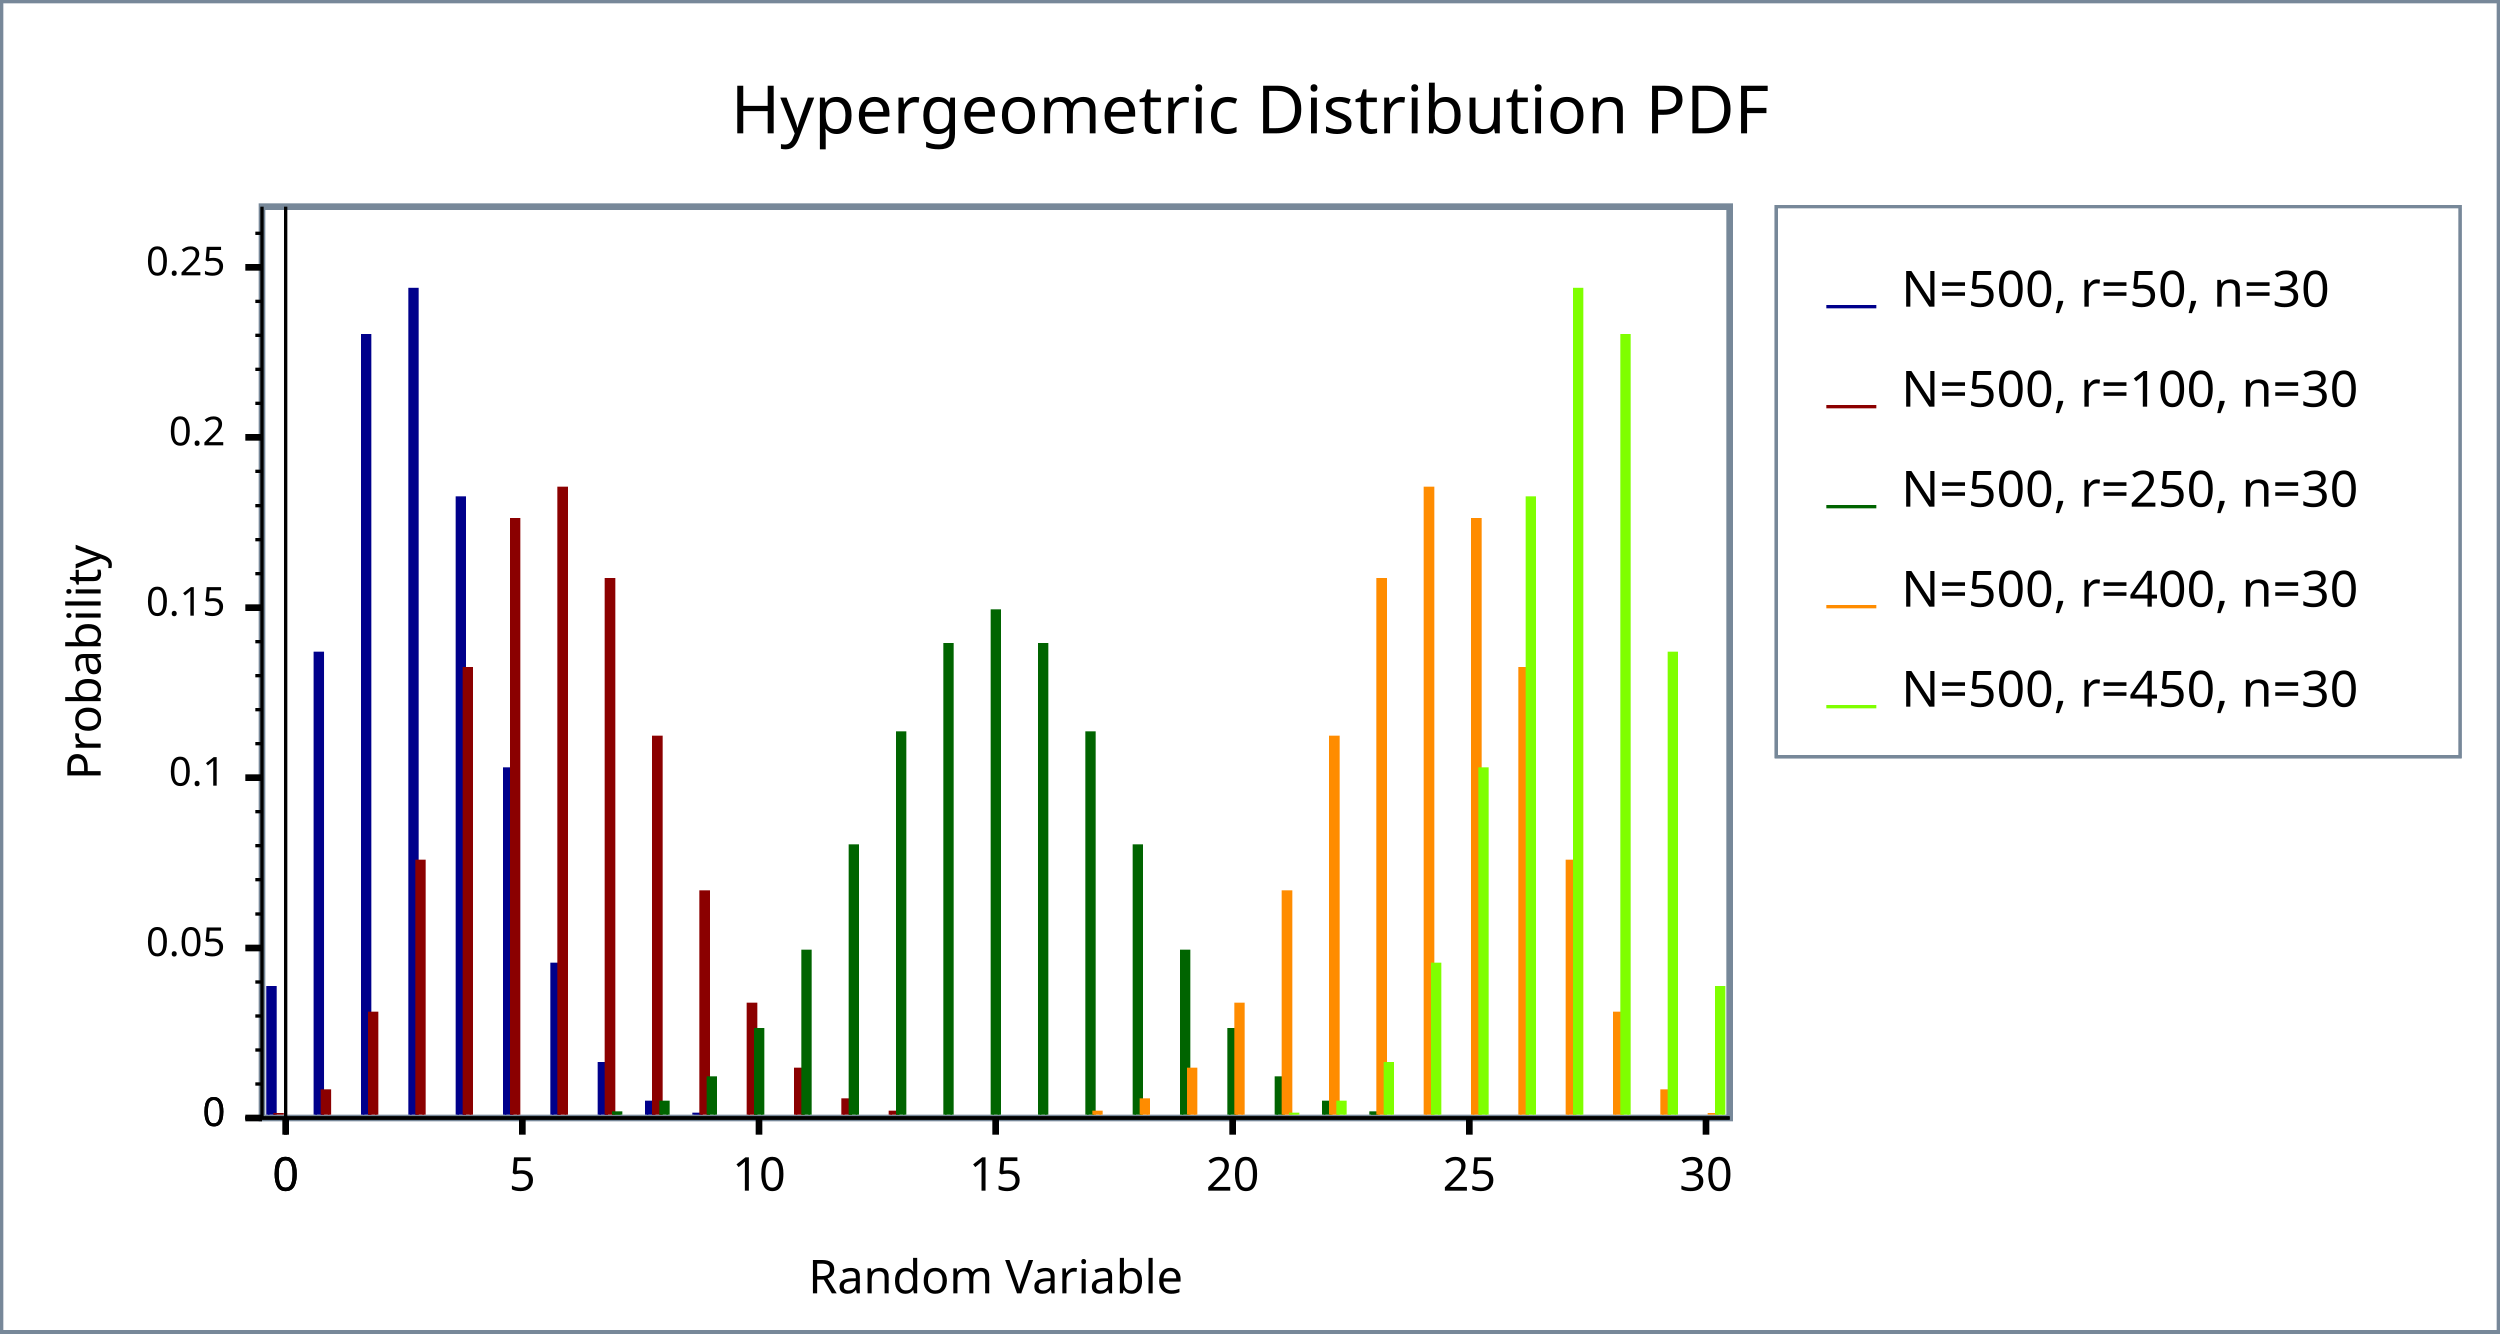
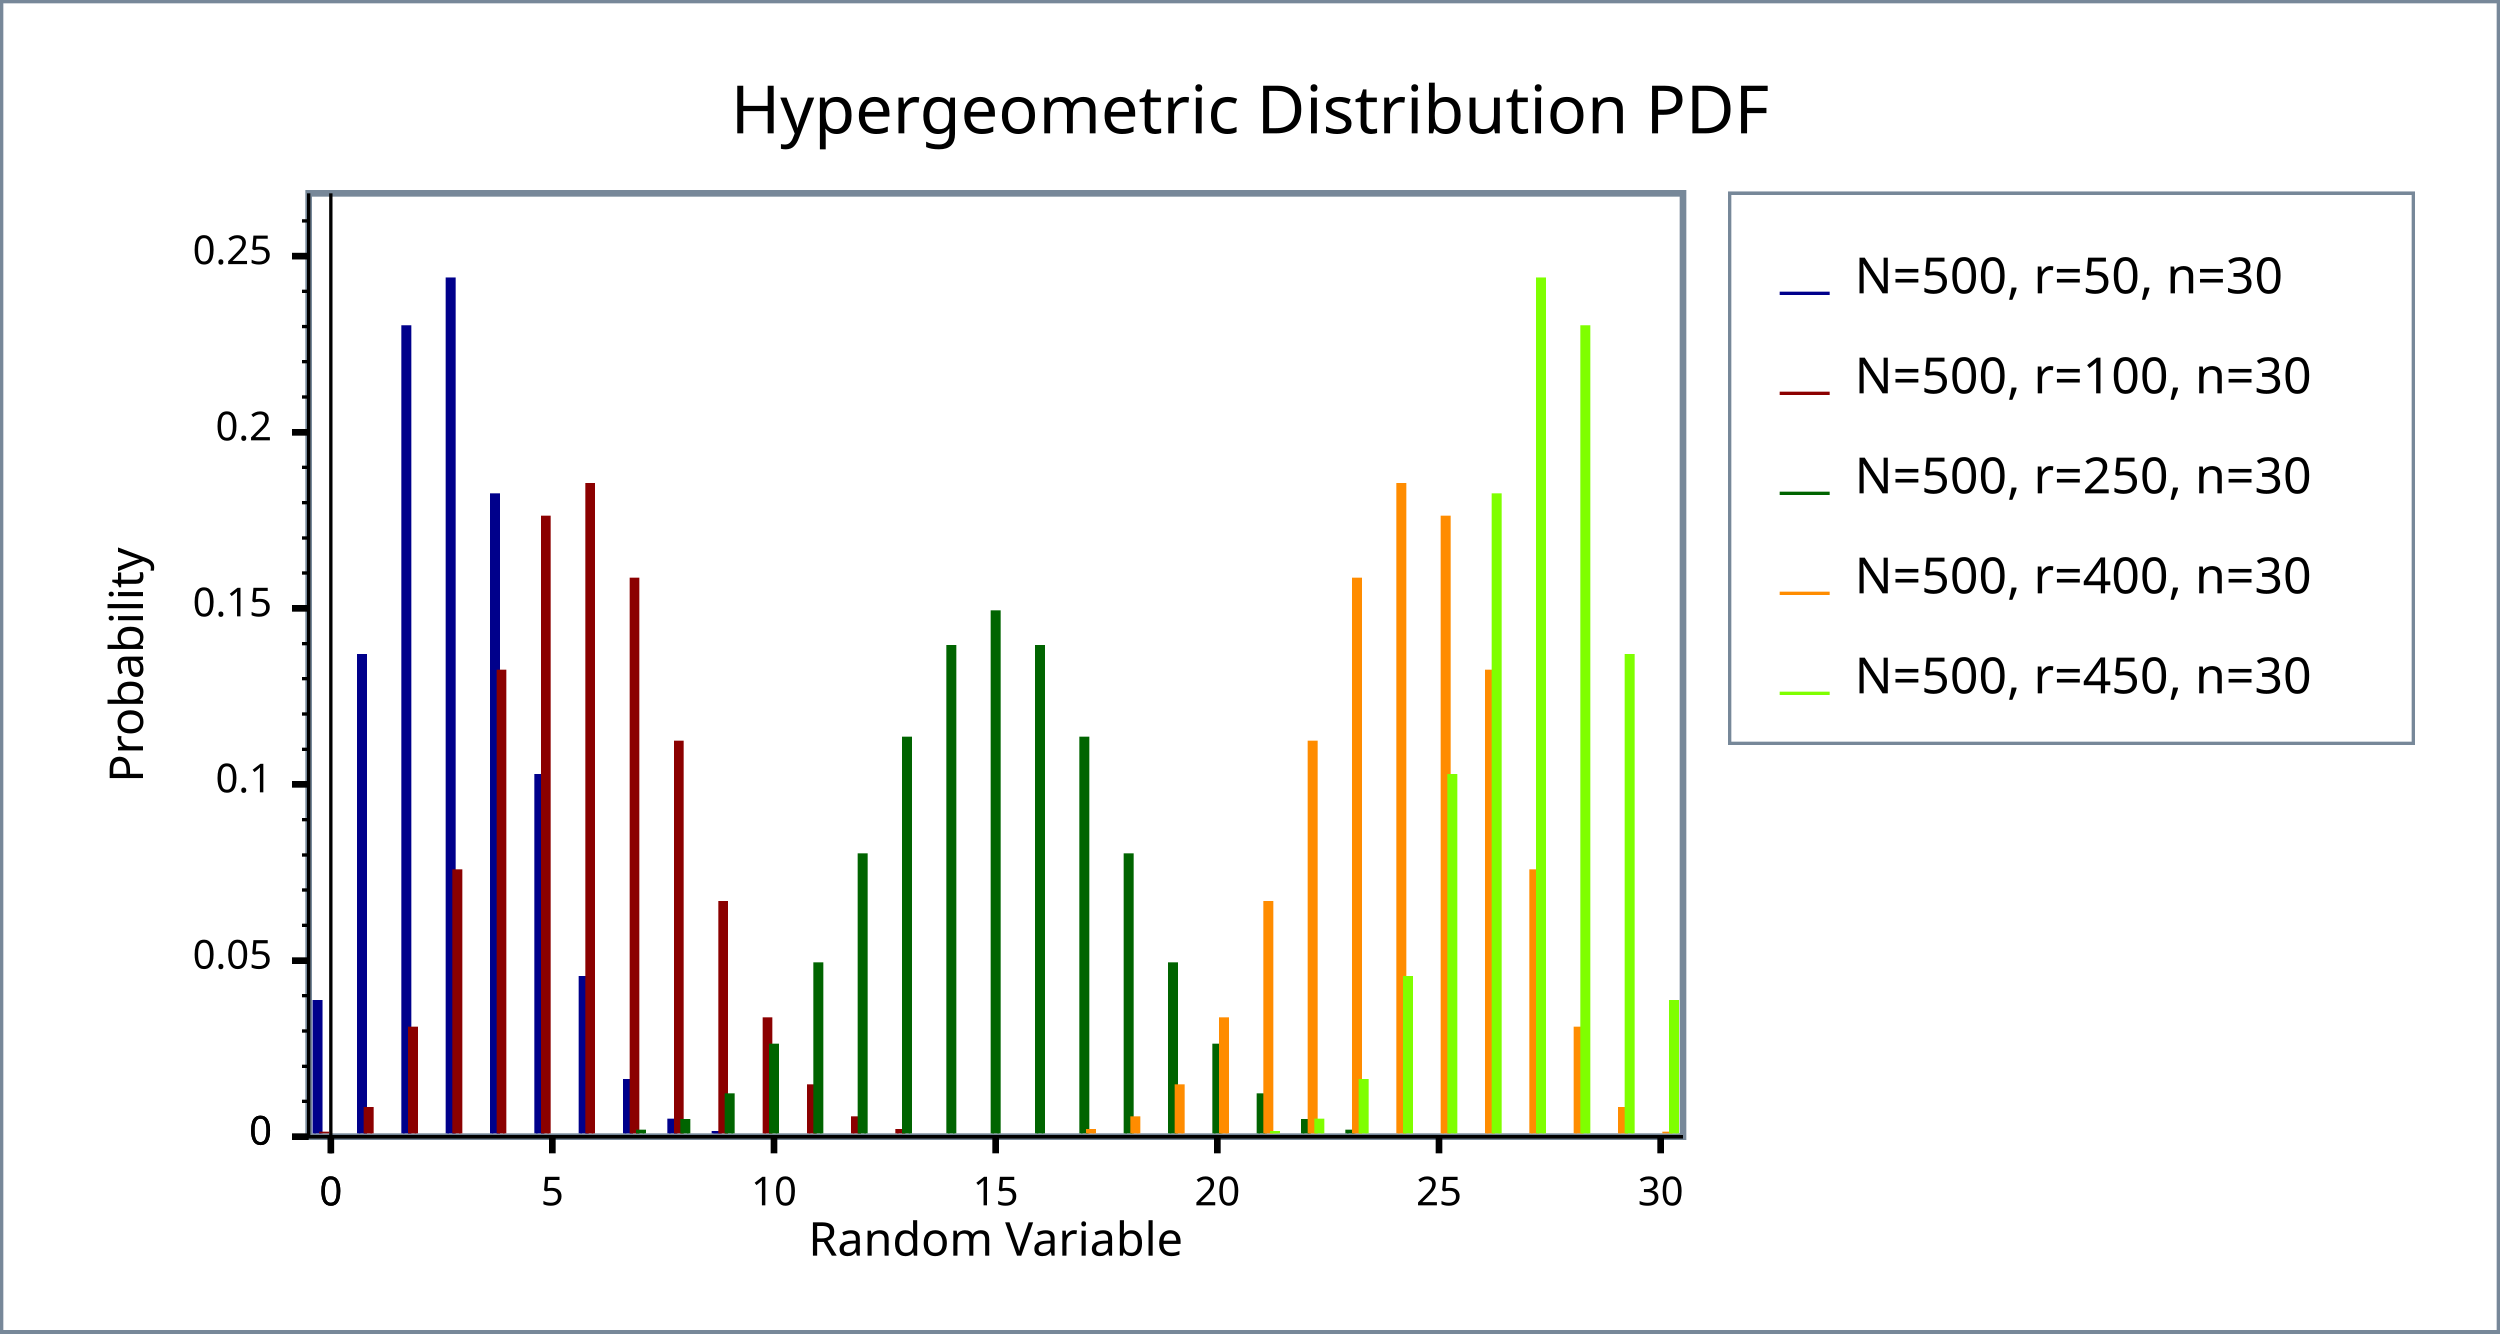
<svg xmlns="http://www.w3.org/2000/svg" width="750" height="400" version="1.1">
  <clipPath id="plot_window">
-     <rect x="79.6" y="63" width="438.3" height="271.4" />
+     <rect x="93.6" y="59" width="410.3" height="281" />
  </clipPath>
  <g id="imageBackground" stroke="rgb(119,136,153)" fill="rgb(255,255,255)" stroke-width="2">
    <rect x="0" y="0" width="750" height="400" />
  </g>
  <g id="plotBackground" stroke="rgb(119,136,153)" fill="rgb(255,255,255)" stroke-width="2">
-     <rect x="78.6" y="62" width="440.3" height="273.4" />
+     <rect x="92.6" y="58" width="412.3" height="283" />
  </g>
  <g id="yMinorGrid" stroke="rgb(200,220,255)" stroke-width="0.5" />
  <g id="yMajorGrid" stroke="rgb(200,220,255)" stroke-width="1" />
  <g id="xMinorGrid" stroke="rgb(200,220,255)" stroke-width="0.5" />
  <g id="xMajorGrid" stroke="rgb(200,220,255)" stroke-width="1" />
  <g id="yAxis" stroke="rgb(0,0,0)" stroke-width="1">
-     <line x1="85.7" y1="62" x2="85.7" y2="340.4" />
-     <line x1="78.6" y1="62" x2="78.6" y2="335.4" />
+     <line x1="99.25" y1="58" x2="99.25" y2="346" />
+     <line x1="92.6" y1="58" x2="92.6" y2="341" />
  </g>
  <g id="xAxis" stroke="rgb(0,0,0)" stroke-width="1">
-     <line x1="73.6" y1="335.4" x2="518.9" y2="335.4" />
-     <line x1="73.6" y1="335.4" x2="518.9" y2="335.4" />
+     <line x1="87.6" y1="341" x2="504.9" y2="341" />
+     <line x1="87.6" y1="341" x2="504.9" y2="341" />
  </g>
  <g id="yMinorTicks" stroke="rgb(0,0,0)" stroke-width="1">
-     <path d="M76.6,325.2 L78.6,325.2 M76.6,315 L78.6,315 M76.6,304.8 L78.6,304.8 M76.6,294.6 L78.6,294.6 M76.6,274.2 L78.6,274.2 M76.6,263.9 L78.6,263.9 M76.6,253.7 L78.6,253.7 M76.6,243.5 L78.6,243.5 M76.6,223.1 L78.6,223.1 M76.6,212.9 L78.6,212.9 M76.6,202.7 L78.6,202.7 M76.6,192.5 L78.6,192.5 M76.6,172.1 L78.6,172.1 M76.6,161.9 L78.6,161.9 M76.6,151.7 L78.6,151.7 M76.6,141.4 L78.6,141.4 M76.6,121 L78.6,121 M76.6,110.8 L78.6,110.8 M76.6,100.6 L78.6,100.6 M76.6,90.41 L78.6,90.41 M76.6,69.99 L78.6,69.99 M76.6,335.4 L78.6,335.4 " fill="none" />
+     <path d="M90.6,330.4 L92.6,330.4 M90.6,319.9 L92.6,319.9 M90.6,309.3 L92.6,309.3 M90.6,298.7 L92.6,298.7 M90.6,277.6 L92.6,277.6 M90.6,267 L92.6,267 M90.6,256.5 L92.6,256.5 M90.6,245.9 L92.6,245.9 M90.6,224.8 L92.6,224.8 M90.6,214.2 L92.6,214.2 M90.6,203.6 L92.6,203.6 M90.6,193.1 L92.6,193.1 M90.6,171.9 L92.6,171.9 M90.6,161.4 L92.6,161.4 M90.6,150.8 L92.6,150.8 M90.6,140.2 L92.6,140.2 M90.6,119.1 L92.6,119.1 M90.6,108.5 L92.6,108.5 M90.6,97.97 L92.6,97.97 M90.6,87.4 L92.6,87.4 M90.6,66.27 L92.6,66.27 M90.6,341 L92.6,341 " fill="none" />
  </g>
  <g id="xMinorTicks" stroke="rgb(0,0,0)" stroke-width="1" />
  <g id="yMajorTicks" stroke="rgb(0,0,0)" stroke-width="2">
-     <path d="M73.6,335.4 L78.6,335.4 M73.6,284.4 L78.6,284.4 M73.6,233.3 L78.6,233.3 M73.6,182.3 L78.6,182.3 M73.6,131.2 L78.6,131.2 M73.6,80.2 L78.6,80.2 M73.6,335.4 L78.6,335.4 " fill="none" />
+     <path d="M87.6,341 L92.6,341 M87.6,288.2 L92.6,288.2 M87.6,235.3 L92.6,235.3 M87.6,182.5 L92.6,182.5 M87.6,129.7 L92.6,129.7 M87.6,76.84 L92.6,76.84 M87.6,341 L92.6,341 " fill="none" />
  </g>
  <g id="xMajorTicks" stroke="rgb(0,0,0)" stroke-width="2">
-     <path d="M85.7,335.4 L85.7,340.4 M156.7,335.4 L156.7,340.4 M227.7,335.4 L227.7,340.4 M298.7,335.4 L298.7,340.4 M369.8,335.4 L369.8,340.4 M440.8,335.4 L440.8,340.4 M511.8,335.4 L511.8,340.4 M85.7,335.4 L85.7,340.4 " fill="none" />
+     <path d="M99.25,341 L99.25,346 M165.7,341 L165.7,346 M232.2,341 L232.2,346 M298.7,341 L298.7,346 M365.2,341 L365.2,346 M431.7,341 L431.7,346 M498.2,341 L498.2,346 M99.25,341 L99.25,346 " fill="none" />
  </g>
-   <g id="plotLabels">
-     <text x="85.7" y="357.2" text-anchor="middle" font-size="14" font-family="Verdana">0</text>
-     <text x="156.7" y="357.2" text-anchor="middle" font-size="14" font-family="Verdana">5</text>
-     <text x="227.7" y="357.2" text-anchor="middle" font-size="14" font-family="Verdana">10</text>
-     <text x="298.7" y="357.2" text-anchor="middle" font-size="14" font-family="Verdana">15</text>
-     <text x="369.8" y="357.2" text-anchor="middle" font-size="14" font-family="Verdana">20</text>
-     <text x="440.8" y="357.2" text-anchor="middle" font-size="14" font-family="Verdana">25</text>
-     <text x="511.8" y="357.2" text-anchor="middle" font-size="14" font-family="Verdana">30</text>
-     <text x="85.7" y="357.2" text-anchor="middle" font-size="14" font-family="Verdana">0</text>
-     <text x="67.6" y="337.8" text-anchor="end" font-size="12" font-family="Verdana">0</text>
-     <text x="67.6" y="286.8" text-anchor="end" font-size="12" font-family="Verdana">0.05</text>
-     <text x="67.6" y="235.7" text-anchor="end" font-size="12" font-family="Verdana">0.1</text>
-     <text x="67.6" y="184.7" text-anchor="end" font-size="12" font-family="Verdana">0.15</text>
-     <text x="67.6" y="133.6" text-anchor="end" font-size="12" font-family="Verdana">0.2</text>
-     <text x="67.6" y="82.6" text-anchor="end" font-size="12" font-family="Verdana">0.25</text>
-     <text x="67.6" y="337.8" text-anchor="end" font-size="12" font-family="Verdana">0</text>
+   <g id="xTicksValues">
+     <text x="99.25" y="361.6" text-anchor="middle" font-size="12" font-family="Verdana">0</text>
+     <text x="165.7" y="361.6" text-anchor="middle" font-size="12" font-family="Verdana">5</text>
+     <text x="232.2" y="361.6" text-anchor="middle" font-size="12" font-family="Verdana">10</text>
+     <text x="298.7" y="361.6" text-anchor="middle" font-size="12" font-family="Verdana">15</text>
+     <text x="365.2" y="361.6" text-anchor="middle" font-size="12" font-family="Verdana">20</text>
+     <text x="431.7" y="361.6" text-anchor="middle" font-size="12" font-family="Verdana">25</text>
+     <text x="498.2" y="361.6" text-anchor="middle" font-size="12" font-family="Verdana">30</text>
+     <text x="99.25" y="361.6" text-anchor="middle" font-size="12" font-family="Verdana">0</text>
+   </g>
+   <g id="yTicksValues">
+     <text x="81.6" y="343.4" text-anchor="end" font-size="12" font-family="Verdana">0</text>
+     <text x="81.6" y="290.6" text-anchor="end" font-size="12" font-family="Verdana">0.05</text>
+     <text x="81.6" y="237.7" text-anchor="end" font-size="12" font-family="Verdana">0.1</text>
+     <text x="81.6" y="184.9" text-anchor="end" font-size="12" font-family="Verdana">0.15</text>
+     <text x="81.6" y="132.1" text-anchor="end" font-size="12" font-family="Verdana">0.2</text>
+     <text x="81.6" y="79.24" text-anchor="end" font-size="12" font-family="Verdana">0.25</text>
+     <text x="81.6" y="343.4" text-anchor="end" font-size="12" font-family="Verdana">0</text>
  </g>
  <g id="yLabel">
-     <text x="30.2" y="198.7" text-anchor="middle" transform="rotate(-90 30.2 198.7 )" font-size="14" font-family="Verdana">Probability</text>
+     <text x="42.9" y="199.5" text-anchor="middle" transform="rotate(-90 42.9 199.5 )" font-size="14" font-family="Verdana">Probability</text>
  </g>
  <g id="xLabel">
-     <text x="298.7" y="388" text-anchor="middle" font-size="14" font-family="Verdana">Random Variable</text>
+     <text x="298.7" y="376.7" text-anchor="middle" font-size="14" font-family="Verdana">Random Variable</text>
  </g>
  <g id="plotLines" stroke-width="2">
    <g clip-path="url(#plot_window)" stroke="rgb(0,0,139)" fill="rgb(0,0,139)" stroke-width="1">
-       <path d="M80.38,335.4 L80.38,335.4 L80.38,296.3 L82.51,296.3 L82.51,335.4 L94.58,335.4 L94.58,196 L96.71,196 L96.71,335.4 L108.8,335.4 L108.8,100.7 L110.9,100.7 L110.9,335.4 L123,335.4 L123,86.85 L125.1,86.85 L125.1,335.4 L137.2,335.4 L137.2,149.4 L139.3,149.4 L139.3,335.4 L151.4,335.4 L151.4,230.7 L153.5,230.7 L153.5,335.4 L165.6,335.4 L165.6,289.3 L167.7,289.3 L167.7,335.4 L179.8,335.4 L179.8,319.1 L181.9,319.1 L181.9,335.4 L194,335.4 L194,330.7 L196.1,330.7 L196.1,335.4 L208.2,335.4 L208.2,334.3 L210.3,334.3 L210.3,335.4 L222.4,335.4 L222.4,335.2 L224.5,335.2 L224.5,335.4 L236.6,335.4 L236.6,335.4 L238.7,335.4 L238.7,335.4 L250.8,335.4 L250.8,335.4 L252.9,335.4 L252.9,335.4 L265,335.4 L265,335.4 L267.1,335.4 L267.1,335.4 L279.2,335.4 L279.2,335.4 L281.3,335.4 L281.3,335.4 L293.4,335.4 L293.4,335.4 L295.5,335.4 L295.5,335.4 L307.6,335.4 L307.6,335.4 L309.7,335.4 L309.7,335.4 L321.8,335.4 L321.8,335.4 L323.9,335.4 L323.9,335.4 L336,335.4 L336,335.4 L338.2,335.4 L338.2,335.4 L350.2,335.4 L350.2,335.4 L352.4,335.4 L352.4,335.4 L364.4,335.4 L364.4,335.4 L366.6,335.4 L366.6,335.4 L378.6,335.4 L378.6,335.4 L380.8,335.4 L380.8,335.4 L392.8,335.4 L392.8,335.4 L395,335.4 L395,335.4 L407,335.4 L407,335.4 L409.2,335.4 L409.2,335.4 L421.2,335.4 L421.2,335.4 L423.4,335.4 L423.4,335.4 L435.4,335.4 L435.4,335.4 L437.6,335.4 L437.6,335.4 L449.6,335.4 L449.6,335.4 L451.8,335.4 L451.8,335.4 L463.8,335.4 L463.8,335.4 L466,335.4 L466,335.4 L478,335.4 L478,335.4 L480.2,335.4 L480.2,335.4 L492.3,335.4 L492.3,335.4 L494.4,335.4 L494.4,335.4 L506.5,335.4 L506.5,335.4 L508.6,335.4 L508.6,335.4 L508.6,335.4 Z" fill="rgb(0,0,139)" />
+       <path d="M94.26,341 L94.26,341 L94.26,300.5 L96.26,300.5 L96.26,341 L107.6,341 L107.6,196.7 L109.6,196.7 L109.6,341 L120.9,341 L120.9,98.08 L122.9,98.08 L122.9,341 L134.2,341 L134.2,83.73 L136.2,83.73 L136.2,341 L147.5,341 L147.5,148.5 L149.5,148.5 L149.5,341 L160.8,341 L160.8,232.7 L162.8,232.7 L162.8,341 L174.1,341 L174.1,293.3 L176.1,293.3 L176.1,341 L187.4,341 L187.4,324.2 L189.4,324.2 L189.4,341 L200.7,341 L200.7,336.1 L202.7,336.1 L202.7,341 L214,341 L214,339.8 L216,339.8 L216,341 L227.3,341 L227.3,340.8 L229.3,340.8 L229.3,341 L240.6,341 L240.6,341 L242.6,341 L242.6,341 L253.9,341 L253.9,341 L255.8,341 L255.8,341 L267.2,341 L267.2,341 L269.1,341 L269.1,341 L280.5,341 L280.5,341 L282.4,341 L282.4,341 L293.8,341 L293.8,341 L295.7,341 L295.7,341 L307.1,341 L307.1,341 L309,341 L309,341 L320.4,341 L320.4,341 L322.3,341 L322.3,341 L333.7,341 L333.7,341 L335.6,341 L335.6,341 L347,341 L347,341 L348.9,341 L348.9,341 L360.2,341 L360.2,341 L362.2,341 L362.2,341 L373.5,341 L373.5,341 L375.5,341 L375.5,341 L386.8,341 L386.8,341 L388.8,341 L388.8,341 L400.1,341 L400.1,341 L402.1,341 L402.1,341 L413.4,341 L413.4,341 L415.4,341 L415.4,341 L426.7,341 L426.7,341 L428.7,341 L428.7,341 L440,341 L440,341 L442,341 L442,341 L453.3,341 L453.3,341 L455.3,341 L455.3,341 L466.6,341 L466.6,341 L468.6,341 L468.6,341 L479.9,341 L479.9,341 L481.9,341 L481.9,341 L493.2,341 L493.2,341 L495.2,341 L495.2,341 L495.2,341 Z" fill="rgb(0,0,139)" />
    </g>
    <g clip-path="url(#plot_window)" stroke="rgb(139,0,0)" fill="rgb(139,0,0)" stroke-width="1">
-       <path d="M82.51,335.4 L82.51,335.4 L82.51,334.4 L84.64,334.4 L84.64,335.4 L96.71,335.4 L96.71,327.3 L98.84,327.3 L98.84,335.4 L110.9,335.4 L110.9,304 L113,304 L113,335.4 L125.1,335.4 L125.1,258.4 L127.2,258.4 L127.2,335.4 L139.3,335.4 L139.3,200.6 L141.4,200.6 L141.4,335.4 L153.5,335.4 L153.5,155.9 L155.6,155.9 L155.6,335.4 L167.7,335.4 L167.7,146.5 L169.9,146.5 L169.9,335.4 L181.9,335.4 L181.9,173.9 L184.1,173.9 L184.1,335.4 L196.1,335.4 L196.1,221.2 L198.3,221.2 L198.3,335.4 L210.3,335.4 L210.3,267.6 L212.5,267.6 L212.5,335.4 L224.5,335.4 L224.5,301.3 L226.7,301.3 L226.7,335.4 L238.7,335.4 L238.7,320.8 L240.9,320.8 L240.9,335.4 L252.9,335.4 L252.9,330 L255.1,330 L255.1,335.4 L267.1,335.4 L267.1,333.7 L269.3,333.7 L269.3,335.4 L281.3,335.4 L281.3,334.9 L283.5,334.9 L283.5,335.4 L295.5,335.4 L295.5,335.3 L297.7,335.3 L297.7,335.4 L309.7,335.4 L309.7,335.4 L311.9,335.4 L311.9,335.4 L323.9,335.4 L323.9,335.4 L326.1,335.4 L326.1,335.4 L338.2,335.4 L338.2,335.4 L340.3,335.4 L340.3,335.4 L352.4,335.4 L352.4,335.4 L354.5,335.4 L354.5,335.4 L366.6,335.4 L366.6,335.4 L368.7,335.4 L368.7,335.4 L380.8,335.4 L380.8,335.4 L382.9,335.4 L382.9,335.4 L395,335.4 L395,335.4 L397.1,335.4 L397.1,335.4 L409.2,335.4 L409.2,335.4 L411.3,335.4 L411.3,335.4 L423.4,335.4 L423.4,335.4 L425.5,335.4 L425.5,335.4 L437.6,335.4 L437.6,335.4 L439.7,335.4 L439.7,335.4 L451.8,335.4 L451.8,335.4 L453.9,335.4 L453.9,335.4 L466,335.4 L466,335.4 L468.1,335.4 L468.1,335.4 L480.2,335.4 L480.2,335.4 L482.3,335.4 L482.3,335.4 L494.4,335.4 L494.4,335.4 L496.5,335.4 L496.5,335.4 L508.6,335.4 L508.6,335.4 L510.7,335.4 L510.7,335.4 L510.7,335.4 Z" fill="rgb(139,0,0)" />
+       <path d="M96.26,341 L96.26,341 L96.26,340 L98.25,340 L98.25,341 L109.6,341 L109.6,332.6 L111.6,332.6 L111.6,341 L122.9,341 L122.9,308.5 L124.9,308.5 L124.9,341 L136.2,341 L136.2,261.3 L138.2,261.3 L138.2,341 L149.5,341 L149.5,201.4 L151.4,201.4 L151.4,341 L162.8,341 L162.8,155.2 L164.7,155.2 L164.7,341 L176.1,341 L176.1,145.4 L178,145.4 L178,341 L189.4,341 L189.4,173.8 L191.3,173.8 L191.3,341 L202.7,341 L202.7,222.7 L204.6,222.7 L204.6,341 L216,341 L216,270.8 L217.9,270.8 L217.9,341 L229.3,341 L229.3,305.7 L231.2,305.7 L231.2,341 L242.6,341 L242.6,325.8 L244.5,325.8 L244.5,341 L255.8,341 L255.8,335.4 L257.8,335.4 L257.8,341 L269.1,341 L269.1,339.2 L271.1,339.2 L271.1,341 L282.4,341 L282.4,340.5 L284.4,340.5 L284.4,341 L295.7,341 L295.7,340.9 L297.7,340.9 L297.7,341 L309,341 L309,341 L311,341 L311,341 L322.3,341 L322.3,341 L324.3,341 L324.3,341 L335.6,341 L335.6,341 L337.6,341 L337.6,341 L348.9,341 L348.9,341 L350.9,341 L350.9,341 L362.2,341 L362.2,341 L364.2,341 L364.2,341 L375.5,341 L375.5,341 L377.5,341 L377.5,341 L388.8,341 L388.8,341 L390.8,341 L390.8,341 L402.1,341 L402.1,341 L404.1,341 L404.1,341 L415.4,341 L415.4,341 L417.4,341 L417.4,341 L428.7,341 L428.7,341 L430.7,341 L430.7,341 L442,341 L442,341 L444,341 L444,341 L455.3,341 L455.3,341 L457.3,341 L457.3,341 L468.6,341 L468.6,341 L470.6,341 L470.6,341 L481.9,341 L481.9,341 L483.9,341 L483.9,341 L495.2,341 L495.2,341 L497.2,341 L497.2,341 L497.2,341 Z" fill="rgb(139,0,0)" />
    </g>
    <g clip-path="url(#plot_window)" stroke="rgb(0,100,0)" fill="rgb(0,100,0)" stroke-width="1">
-       <path d="M84.64,335.4 L84.64,335.4 L84.64,335.4 L86.77,335.4 L86.77,335.4 L98.84,335.4 L98.84,335.4 L101,335.4 L101,335.4 L113,335.4 L113,335.4 L115.2,335.4 L115.2,335.4 L127.2,335.4 L127.2,335.4 L129.4,335.4 L129.4,335.4 L141.4,335.4 L141.4,335.4 L143.6,335.4 L143.6,335.4 L155.6,335.4 L155.6,335.3 L157.8,335.3 L157.8,335.4 L169.9,335.4 L169.9,335 L172,335 L172,335.4 L184.1,335.4 L184.1,333.9 L186.2,333.9 L186.2,335.4 L198.3,335.4 L198.3,330.7 L200.4,330.7 L200.4,335.4 L212.5,335.4 L212.5,323.4 L214.6,323.4 L214.6,335.4 L226.7,335.4 L226.7,308.9 L228.8,308.9 L228.8,335.4 L240.9,335.4 L240.9,285.4 L243,285.4 L243,335.4 L255.1,335.4 L255.1,253.8 L257.2,253.8 L257.2,335.4 L269.3,335.4 L269.3,219.9 L271.4,219.9 L271.4,335.4 L283.5,335.4 L283.5,193.4 L285.6,193.4 L285.6,335.4 L297.7,335.4 L297.7,183.3 L299.8,183.3 L299.8,335.4 L311.9,335.4 L311.9,193.4 L314,193.4 L314,335.4 L326.1,335.4 L326.1,219.9 L328.2,219.9 L328.2,335.4 L340.3,335.4 L340.3,253.8 L342.4,253.8 L342.4,335.4 L354.5,335.4 L354.5,285.4 L356.6,285.4 L356.6,335.4 L368.7,335.4 L368.7,308.9 L370.8,308.9 L370.8,335.4 L382.9,335.4 L382.9,323.4 L385,323.4 L385,335.4 L397.1,335.4 L397.1,330.7 L399.2,330.7 L399.2,335.4 L411.3,335.4 L411.3,333.9 L413.4,333.9 L413.4,335.4 L425.5,335.4 L425.5,335 L427.6,335 L427.6,335.4 L439.7,335.4 L439.7,335.3 L441.8,335.3 L441.8,335.4 L453.9,335.4 L453.9,335.4 L456,335.4 L456,335.4 L468.1,335.4 L468.1,335.4 L470.2,335.4 L470.2,335.4 L482.3,335.4 L482.3,335.4 L484.4,335.4 L484.4,335.4 L496.5,335.4 L496.5,335.4 L498.6,335.4 L498.6,335.4 L510.7,335.4 L510.7,335.4 L512.8,335.4 L512.8,335.4 L512.8,335.4 Z" fill="rgb(0,100,0)" />
+       <path d="M98.25,341 L98.25,341 L98.25,341 L100.2,341 L100.2,341 L111.6,341 L111.6,341 L113.5,341 L113.5,341 L124.9,341 L124.9,341 L126.8,341 L126.8,341 L138.2,341 L138.2,341 L140.1,341 L140.1,341 L151.4,341 L151.4,341 L153.4,341 L153.4,341 L164.7,341 L164.7,340.9 L166.7,340.9 L166.7,341 L178,341 L178,340.6 L180,340.6 L180,341 L191.3,341 L191.3,339.4 L193.3,339.4 L193.3,341 L204.6,341 L204.6,336.2 L206.6,336.2 L206.6,341 L217.9,341 L217.9,328.5 L219.9,328.5 L219.9,341 L231.2,341 L231.2,313.6 L233.2,313.6 L233.2,341 L244.5,341 L244.5,289.2 L246.5,289.2 L246.5,341 L257.8,341 L257.8,256.5 L259.8,256.5 L259.8,341 L271.1,341 L271.1,221.5 L273.1,221.5 L273.1,341 L284.4,341 L284.4,194 L286.4,194 L286.4,341 L297.7,341 L297.7,183.6 L299.7,183.6 L299.7,341 L311,341 L311,194 L313,194 L313,341 L324.3,341 L324.3,221.5 L326.3,221.5 L326.3,341 L337.6,341 L337.6,256.5 L339.6,256.5 L339.6,341 L350.9,341 L350.9,289.2 L352.9,289.2 L352.9,341 L364.2,341 L364.2,313.6 L366.2,313.6 L366.2,341 L377.5,341 L377.5,328.5 L379.5,328.5 L379.5,341 L390.8,341 L390.8,336.2 L392.8,336.2 L392.8,341 L404.1,341 L404.1,339.4 L406.1,339.4 L406.1,341 L417.4,341 L417.4,340.6 L419.4,340.6 L419.4,341 L430.7,341 L430.7,340.9 L432.7,340.9 L432.7,341 L444,341 L444,341 L446,341 L446,341 L457.3,341 L457.3,341 L459.3,341 L459.3,341 L470.6,341 L470.6,341 L472.6,341 L472.6,341 L483.9,341 L483.9,341 L485.9,341 L485.9,341 L497.2,341 L497.2,341 L499.2,341 L499.2,341 L499.2,341 Z" fill="rgb(0,100,0)" />
    </g>
    <g clip-path="url(#plot_window)" stroke="rgb(255,140,0)" fill="rgb(255,140,0)" stroke-width="1">
-       <path d="M86.77,335.4 L86.77,335.4 L86.77,335.4 L88.9,335.4 L88.9,335.4 L101,335.4 L101,335.4 L103.1,335.4 L103.1,335.4 L115.2,335.4 L115.2,335.4 L117.3,335.4 L117.3,335.4 L129.4,335.4 L129.4,335.4 L131.5,335.4 L131.5,335.4 L143.6,335.4 L143.6,335.4 L145.7,335.4 L145.7,335.4 L157.8,335.4 L157.8,335.4 L159.9,335.4 L159.9,335.4 L172,335.4 L172,335.4 L174.1,335.4 L174.1,335.4 L186.2,335.4 L186.2,335.4 L188.3,335.4 L188.3,335.4 L200.4,335.4 L200.4,335.4 L202.5,335.4 L202.5,335.4 L214.6,335.4 L214.6,335.4 L216.7,335.4 L216.7,335.4 L228.8,335.4 L228.8,335.4 L230.9,335.4 L230.9,335.4 L243,335.4 L243,335.4 L245.1,335.4 L245.1,335.4 L257.2,335.4 L257.2,335.4 L259.3,335.4 L259.3,335.4 L271.4,335.4 L271.4,335.4 L273.5,335.4 L273.5,335.4 L285.6,335.4 L285.6,335.4 L287.7,335.4 L287.7,335.4 L299.8,335.4 L299.8,335.3 L301.9,335.3 L301.9,335.4 L314,335.4 L314,334.9 L316.1,334.9 L316.1,335.4 L328.2,335.4 L328.2,333.7 L330.3,333.7 L330.3,335.4 L342.4,335.4 L342.4,330 L344.5,330 L344.5,335.4 L356.6,335.4 L356.6,320.8 L358.7,320.8 L358.7,335.4 L370.8,335.4 L370.8,301.3 L372.9,301.3 L372.9,335.4 L385,335.4 L385,267.6 L387.2,267.6 L387.2,335.4 L399.2,335.4 L399.2,221.2 L401.4,221.2 L401.4,335.4 L413.4,335.4 L413.4,173.9 L415.6,173.9 L415.6,335.4 L427.6,335.4 L427.6,146.5 L429.8,146.5 L429.8,335.4 L441.8,335.4 L441.8,155.9 L444,155.9 L444,335.4 L456,335.4 L456,200.6 L458.2,200.6 L458.2,335.4 L470.2,335.4 L470.2,258.4 L472.4,258.4 L472.4,335.4 L484.4,335.4 L484.4,304 L486.6,304 L486.6,335.4 L498.6,335.4 L498.6,327.3 L500.8,327.3 L500.8,335.4 L512.8,335.4 L512.8,334.4 L515,334.4 L515,335.4 L515,335.4 Z" fill="rgb(255,140,0)" />
+       <path d="M100.2,341 L100.2,341 L100.2,341 L102.2,341 L102.2,341 L113.5,341 L113.5,341 L115.5,341 L115.5,341 L126.8,341 L126.8,341 L128.8,341 L128.8,341 L140.1,341 L140.1,341 L142.1,341 L142.1,341 L153.4,341 L153.4,341 L155.4,341 L155.4,341 L166.7,341 L166.7,341 L168.7,341 L168.7,341 L180,341 L180,341 L182,341 L182,341 L193.3,341 L193.3,341 L195.3,341 L195.3,341 L206.6,341 L206.6,341 L208.6,341 L208.6,341 L219.9,341 L219.9,341 L221.9,341 L221.9,341 L233.2,341 L233.2,341 L235.2,341 L235.2,341 L246.5,341 L246.5,341 L248.5,341 L248.5,341 L259.8,341 L259.8,341 L261.8,341 L261.8,341 L273.1,341 L273.1,341 L275.1,341 L275.1,341 L286.4,341 L286.4,341 L288.4,341 L288.4,341 L299.7,341 L299.7,340.9 L301.7,340.9 L301.7,341 L313,341 L313,340.5 L315,340.5 L315,341 L326.3,341 L326.3,339.2 L328.3,339.2 L328.3,341 L339.6,341 L339.6,335.4 L341.6,335.4 L341.6,341 L352.9,341 L352.9,325.8 L354.9,325.8 L354.9,341 L366.2,341 L366.2,305.7 L368.2,305.7 L368.2,341 L379.5,341 L379.5,270.8 L381.5,270.8 L381.5,341 L392.8,341 L392.8,222.7 L394.8,222.7 L394.8,341 L406.1,341 L406.1,173.8 L408.1,173.8 L408.1,341 L419.4,341 L419.4,145.4 L421.4,145.4 L421.4,341 L432.7,341 L432.7,155.2 L434.7,155.2 L434.7,341 L446,341 L446,201.4 L448,201.4 L448,341 L459.3,341 L459.3,261.3 L461.3,261.3 L461.3,341 L472.6,341 L472.6,308.5 L474.6,308.5 L474.6,341 L485.9,341 L485.9,332.6 L487.9,332.6 L487.9,341 L499.2,341 L499.2,340 L501.2,340 L501.2,341 L501.2,341 Z" fill="rgb(255,140,0)" />
    </g>
    <g clip-path="url(#plot_window)" stroke="rgb(127,255,0)" fill="rgb(127,255,0)" stroke-width="1">
-       <path d="M88.9,335.4 L88.9,335.4 L88.9,335.4 L91.03,335.4 L91.03,335.4 L103.1,335.4 L103.1,335.4 L105.2,335.4 L105.2,335.4 L117.3,335.4 L117.3,335.4 L119.4,335.4 L119.4,335.4 L131.5,335.4 L131.5,335.4 L133.6,335.4 L133.6,335.4 L145.7,335.4 L145.7,335.4 L147.8,335.4 L147.8,335.4 L159.9,335.4 L159.9,335.4 L162,335.4 L162,335.4 L174.1,335.4 L174.1,335.4 L176.2,335.4 L176.2,335.4 L188.3,335.4 L188.3,335.4 L190.4,335.4 L190.4,335.4 L202.5,335.4 L202.5,335.4 L204.6,335.4 L204.6,335.4 L216.7,335.4 L216.7,335.4 L218.9,335.4 L218.9,335.4 L230.9,335.4 L230.9,335.4 L233.1,335.4 L233.1,335.4 L245.1,335.4 L245.1,335.4 L247.3,335.4 L247.3,335.4 L259.3,335.4 L259.3,335.4 L261.5,335.4 L261.5,335.4 L273.5,335.4 L273.5,335.4 L275.7,335.4 L275.7,335.4 L287.7,335.4 L287.7,335.4 L289.9,335.4 L289.9,335.4 L301.9,335.4 L301.9,335.4 L304.1,335.4 L304.1,335.4 L316.1,335.4 L316.1,335.4 L318.3,335.4 L318.3,335.4 L330.3,335.4 L330.3,335.4 L332.5,335.4 L332.5,335.4 L344.5,335.4 L344.5,335.4 L346.7,335.4 L346.7,335.4 L358.7,335.4 L358.7,335.4 L360.9,335.4 L360.9,335.4 L372.9,335.4 L372.9,335.2 L375.1,335.2 L375.1,335.4 L387.2,335.4 L387.2,334.3 L389.3,334.3 L389.3,335.4 L401.4,335.4 L401.4,330.7 L403.5,330.7 L403.5,335.4 L415.6,335.4 L415.6,319.1 L417.7,319.1 L417.7,335.4 L429.8,335.4 L429.8,289.3 L431.9,289.3 L431.9,335.4 L444,335.4 L444,230.7 L446.1,230.7 L446.1,335.4 L458.2,335.4 L458.2,149.4 L460.3,149.4 L460.3,335.4 L472.4,335.4 L472.4,86.85 L474.5,86.85 L474.5,335.4 L486.6,335.4 L486.6,100.7 L488.7,100.7 L488.7,335.4 L500.8,335.4 L500.8,196 L502.9,196 L502.9,335.4 L515,335.4 L515,296.3 L517.1,296.3 L517.1,335.4 L517.1,335.4 Z" fill="rgb(127,255,0)" />
+       <path d="M102.2,341 L102.2,341 L102.2,341 L104.2,341 L104.2,341 L115.5,341 L115.5,341 L117.5,341 L117.5,341 L128.8,341 L128.8,341 L130.8,341 L130.8,341 L142.1,341 L142.1,341 L144.1,341 L144.1,341 L155.4,341 L155.4,341 L157.4,341 L157.4,341 L168.7,341 L168.7,341 L170.7,341 L170.7,341 L182,341 L182,341 L184,341 L184,341 L195.3,341 L195.3,341 L197.3,341 L197.3,341 L208.6,341 L208.6,341 L210.6,341 L210.6,341 L221.9,341 L221.9,341 L223.9,341 L223.9,341 L235.2,341 L235.2,341 L237.2,341 L237.2,341 L248.5,341 L248.5,341 L250.5,341 L250.5,341 L261.8,341 L261.8,341 L263.8,341 L263.8,341 L275.1,341 L275.1,341 L277.1,341 L277.1,341 L288.4,341 L288.4,341 L290.4,341 L290.4,341 L301.7,341 L301.7,341 L303.7,341 L303.7,341 L315,341 L315,341 L317,341 L317,341 L328.3,341 L328.3,341 L330.3,341 L330.3,341 L341.6,341 L341.6,341 L343.6,341 L343.6,341 L354.9,341 L354.9,341 L356.9,341 L356.9,341 L368.2,341 L368.2,340.8 L370.2,340.8 L370.2,341 L381.5,341 L381.5,339.8 L383.5,339.8 L383.5,341 L394.8,341 L394.8,336.1 L396.8,336.1 L396.8,341 L408.1,341 L408.1,324.2 L410.1,324.2 L410.1,341 L421.4,341 L421.4,293.3 L423.4,293.3 L423.4,341 L434.7,341 L434.7,232.7 L436.7,232.7 L436.7,341 L448,341 L448,148.5 L450,148.5 L450,341 L461.3,341 L461.3,83.73 L463.3,83.73 L463.3,341 L474.6,341 L474.6,98.08 L476.6,98.08 L476.6,341 L487.9,341 L487.9,196.7 L489.9,196.7 L489.9,341 L501.2,341 L501.2,300.5 L503.2,300.5 L503.2,341 L503.2,341 Z" fill="rgb(127,255,0)" />
    </g>
  </g>
  <g id="plotPoints" clip-path="url(#plot_window)" />
  <g id="legendBackground" stroke="rgb(119,136,153)" fill="rgb(255,255,255)" stroke-width="1">
-     <rect x="532.9" y="62" width="205.1" height="165" />
-     <rect x="532.9" y="62" width="205.1" height="165" />
+     <rect x="518.9" y="58" width="205.1" height="165" />
+     <rect x="518.9" y="58" width="205.1" height="165" />
  </g>
  <g id="legendPoints">
-     <g stroke="rgb(0,0,139)" stroke-width="1">
-       <line x1="547.9" y1="92" x2="562.9" y2="92" />
+     <g stroke="rgb(0,0,139)" fill="rgb(255,255,255)" stroke-width="1">
+       <line x1="533.9" y1="88" x2="548.9" y2="88" />
    </g>
-     <g stroke="rgb(139,0,0)" stroke-width="1">
-       <line x1="547.9" y1="122" x2="562.9" y2="122" />
+     <g stroke="rgb(139,0,0)" fill="rgb(255,255,255)" stroke-width="1">
+       <line x1="533.9" y1="118" x2="548.9" y2="118" />
    </g>
-     <g stroke="rgb(0,100,0)" stroke-width="1">
-       <line x1="547.9" y1="152" x2="562.9" y2="152" />
+     <g stroke="rgb(0,100,0)" fill="rgb(255,255,255)" stroke-width="1">
+       <line x1="533.9" y1="148" x2="548.9" y2="148" />
    </g>
-     <g stroke="rgb(255,140,0)" stroke-width="1">
-       <line x1="547.9" y1="182" x2="562.9" y2="182" />
+     <g stroke="rgb(255,140,0)" fill="rgb(255,255,255)" stroke-width="1">
+       <line x1="533.9" y1="178" x2="548.9" y2="178" />
    </g>
-     <g stroke="rgb(127,255,0)" stroke-width="1">
-       <line x1="547.9" y1="212" x2="562.9" y2="212" />
+     <g stroke="rgb(127,255,0)" fill="rgb(255,255,255)" stroke-width="1">
+       <line x1="533.9" y1="208" x2="548.9" y2="208" />
    </g>
  </g>
  <g id="legendText">
-     <text x="570.4" y="92" font-size="15" font-family="Verdana">N=500, r=50, n=30</text>
-     <text x="570.4" y="122" font-size="15" font-family="Verdana">N=500, r=100, n=30</text>
-     <text x="570.4" y="152" font-size="15" font-family="Verdana">N=500, r=250, n=30</text>
-     <text x="570.4" y="182" font-size="15" font-family="Verdana">N=500, r=400, n=30</text>
-     <text x="570.4" y="212" font-size="15" font-family="Verdana">N=500, r=450, n=30</text>
+     <text x="556.4" y="88" font-size="15" font-family="Verdana">N=500, r=50, n=30</text>
+     <text x="556.4" y="118" font-size="15" font-family="Verdana">N=500, r=100, n=30</text>
+     <text x="556.4" y="148" font-size="15" font-family="Verdana">N=500, r=250, n=30</text>
+     <text x="556.4" y="178" font-size="15" font-family="Verdana">N=500, r=400, n=30</text>
+     <text x="556.4" y="208" font-size="15" font-family="Verdana">N=500, r=450, n=30</text>
  </g>
  <g id="title">
    <text x="375" y="40" text-anchor="middle" font-size="20" font-family="Verdana">Hypergeometric Distribution PDF</text>
  </g>
  <g id="plotXValues" />
  <g id="plotYValues" />
</svg>
